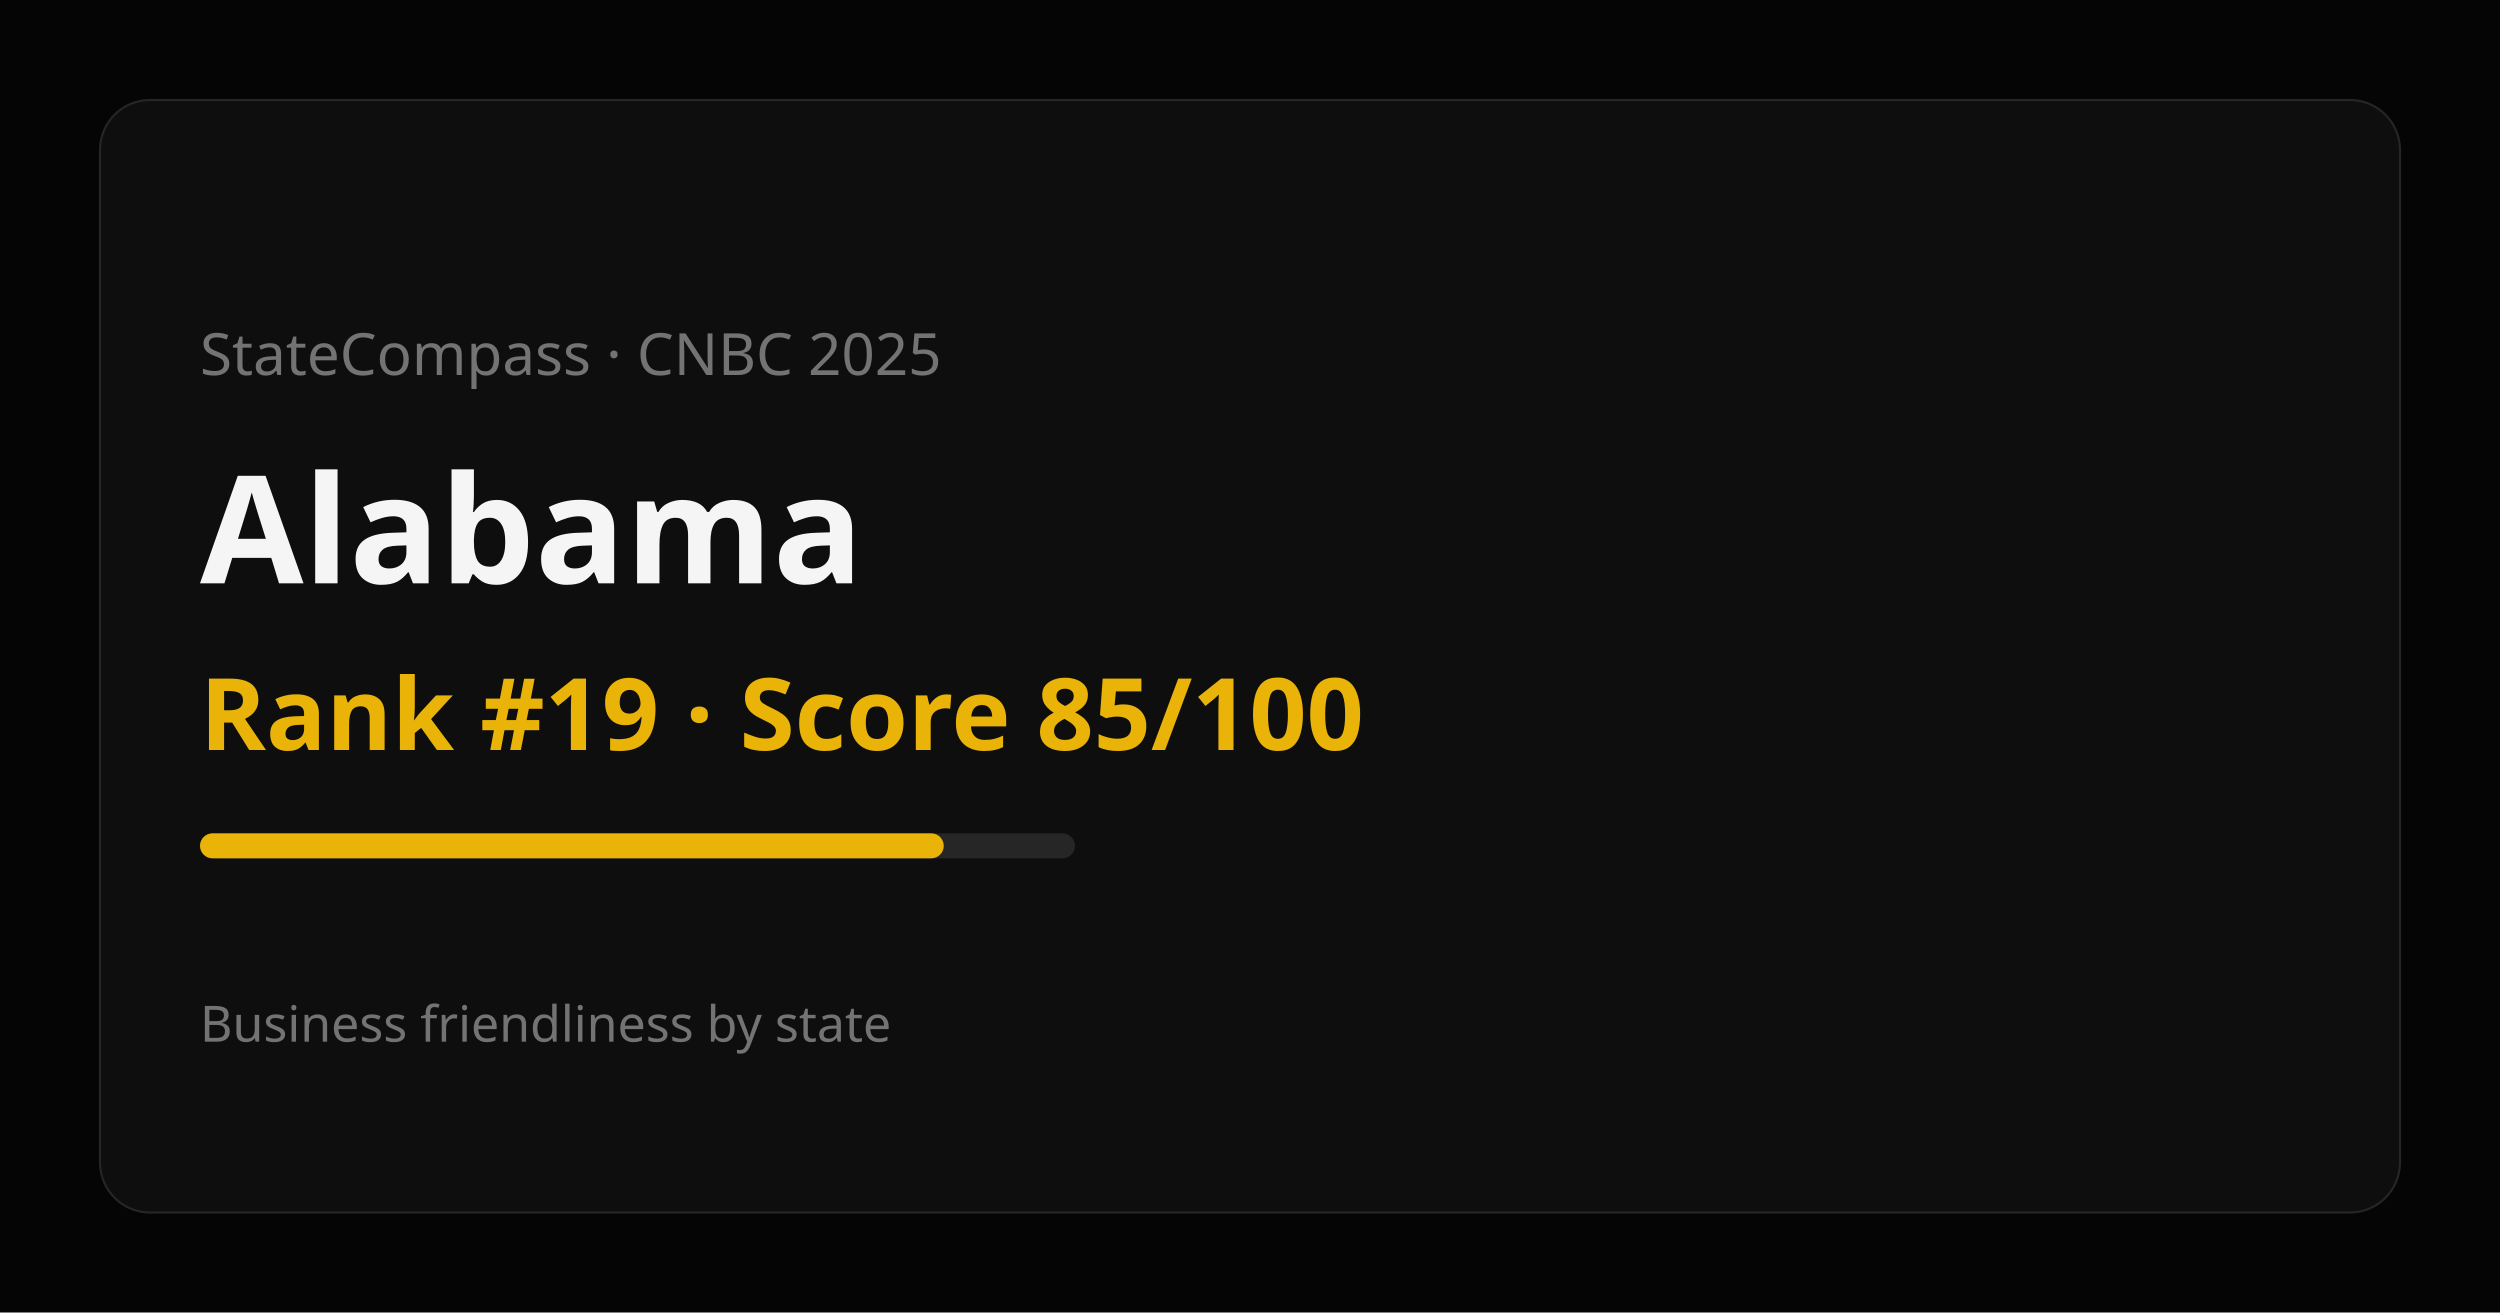
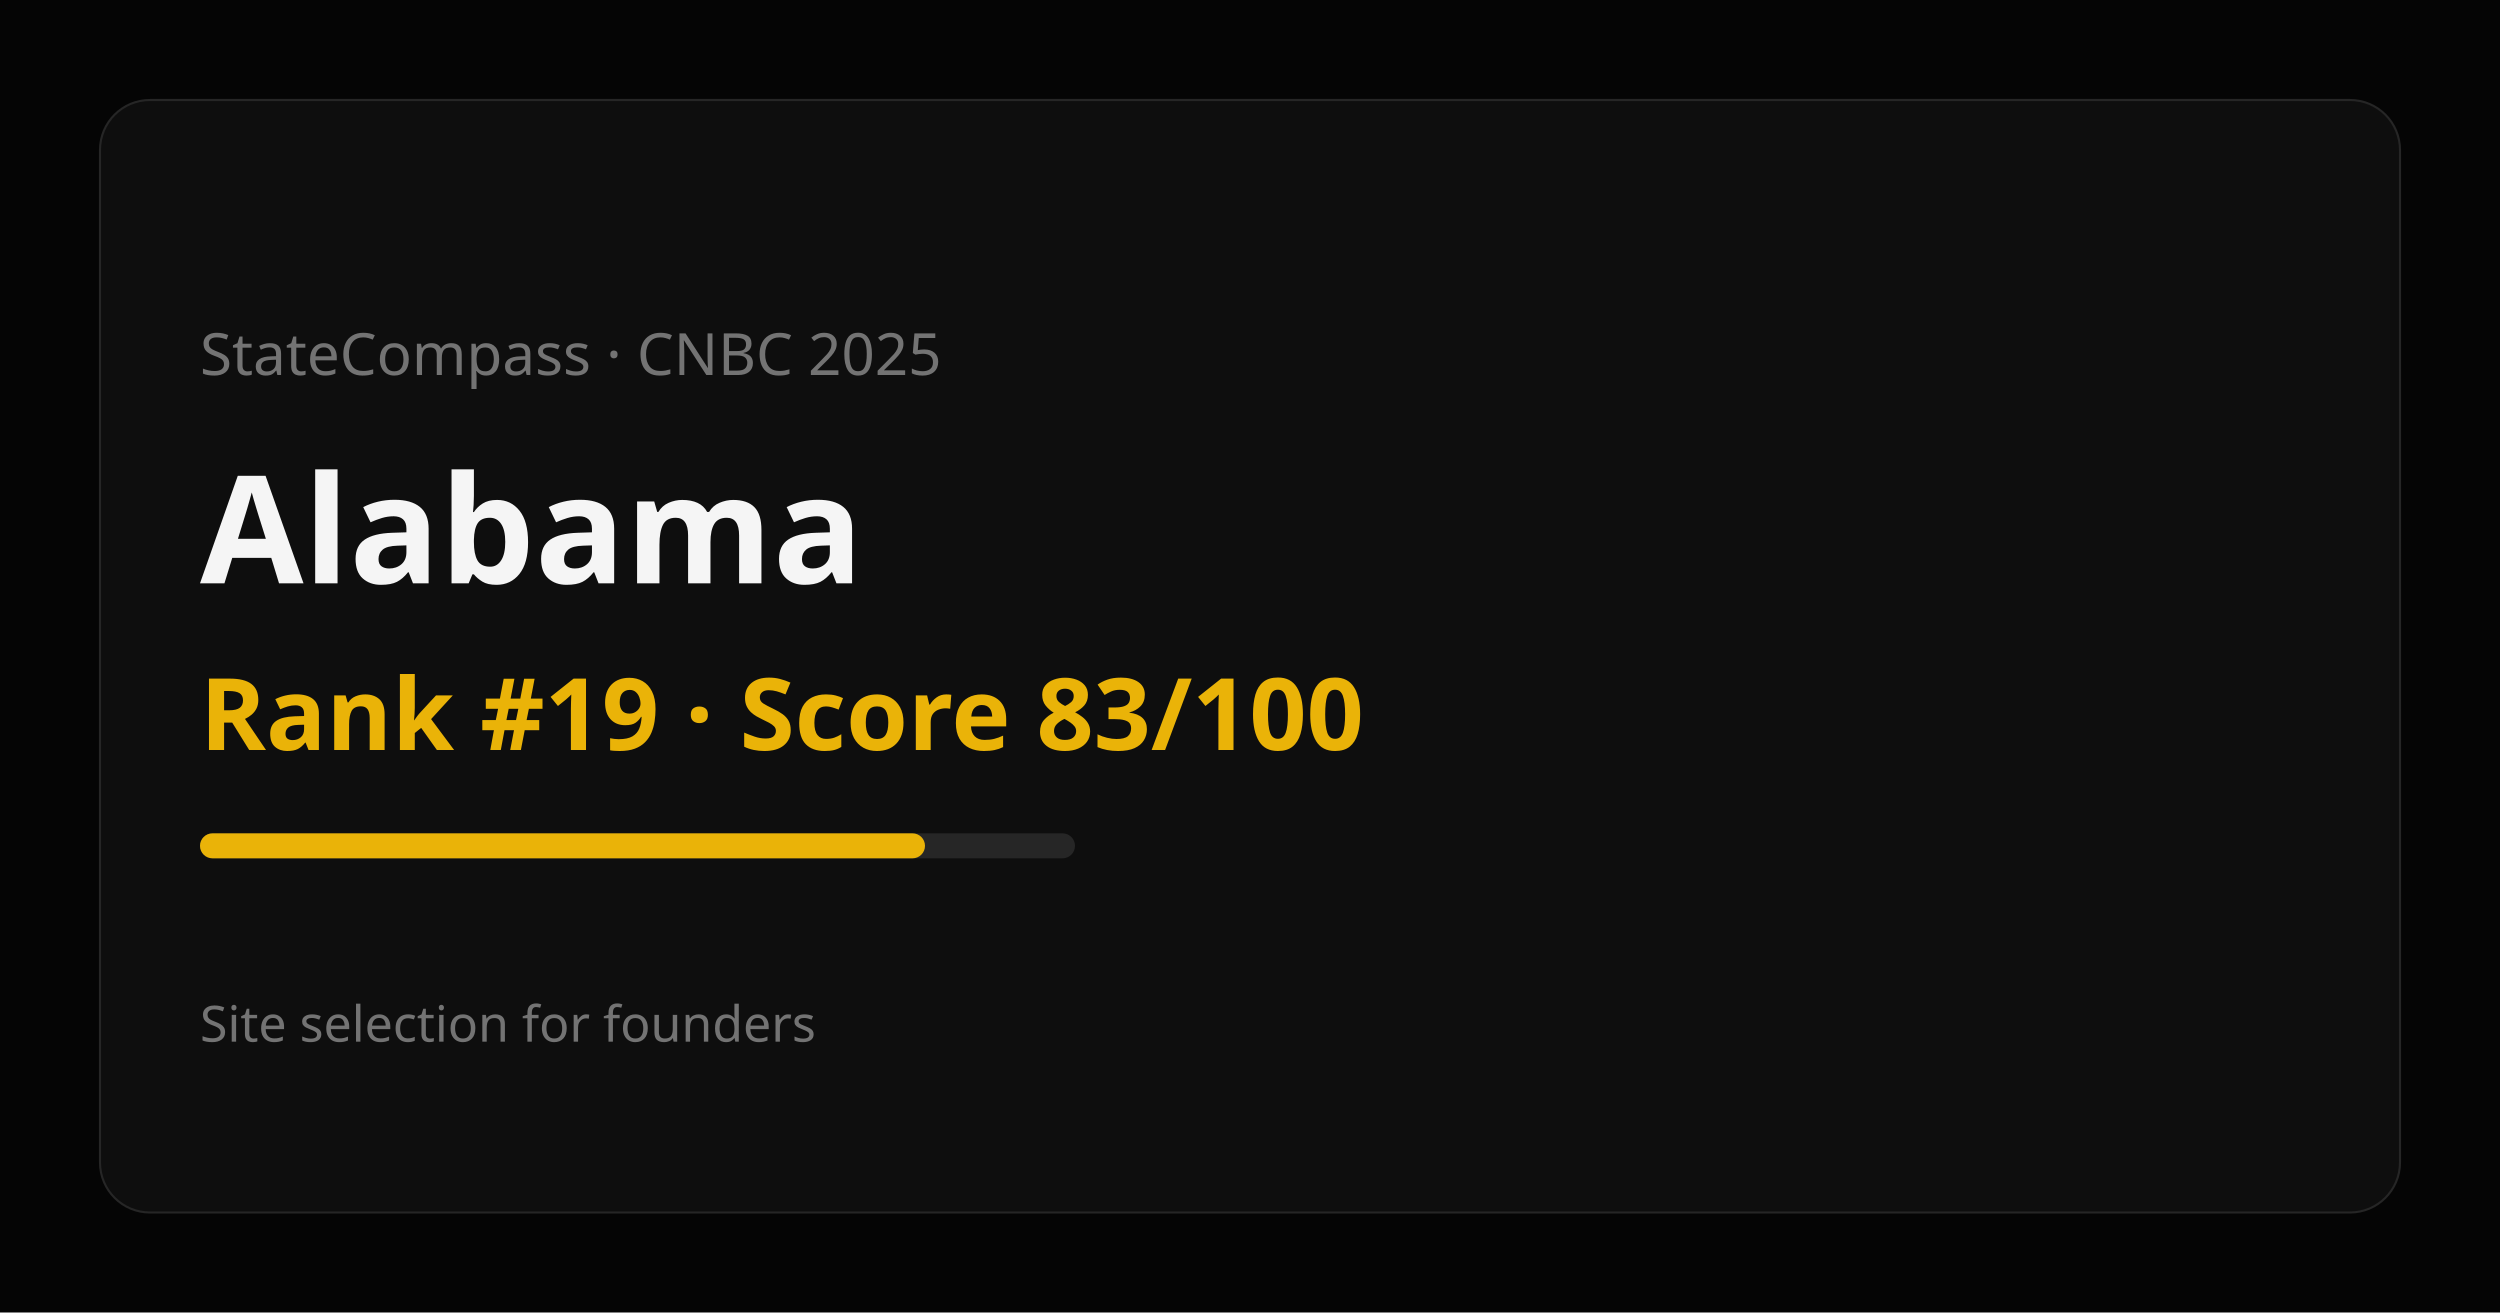
<svg xmlns="http://www.w3.org/2000/svg" width="1200" height="630" viewBox="0 0 1200 630">
  <rect width="1200" height="630" fill="#050505" />
  <rect x="48" y="48" width="1104" height="534" rx="24" fill="#0e0e0e" stroke="#262626" />
  <text x="96" y="180" fill="#737373" font-family="system-ui,sans-serif" font-size="28">StateCompass · CNBC 2025</text>
  <text x="96" y="280" fill="#f5f5f5" font-family="system-ui,sans-serif" font-size="72" font-weight="700">Alabama</text>
-   <text x="96" y="360" fill="#eab308" font-family="system-ui,sans-serif" font-size="48" font-weight="600">Rank #19 · Score 85/100</text>
+   <text x="96" y="360" fill="#eab308" font-family="system-ui,sans-serif" font-size="48" font-weight="600">Rank #19 · Score 83/100</text>
  <rect x="96" y="400" width="420" height="12" rx="6" fill="#262626" />
-   <rect x="96" y="400" width="357" height="12" rx="6" fill="#eab308" />
-   <text x="96" y="500" fill="#737373" font-family="system-ui,sans-serif" font-size="24">Business friendliness by state</text>
+   <rect x="96" y="400" width="348" height="12" rx="6" fill="#eab308" />
+   <text x="96" y="500" fill="#737373" font-family="system-ui,sans-serif" font-size="24">Site selection for founders</text>
</svg>
